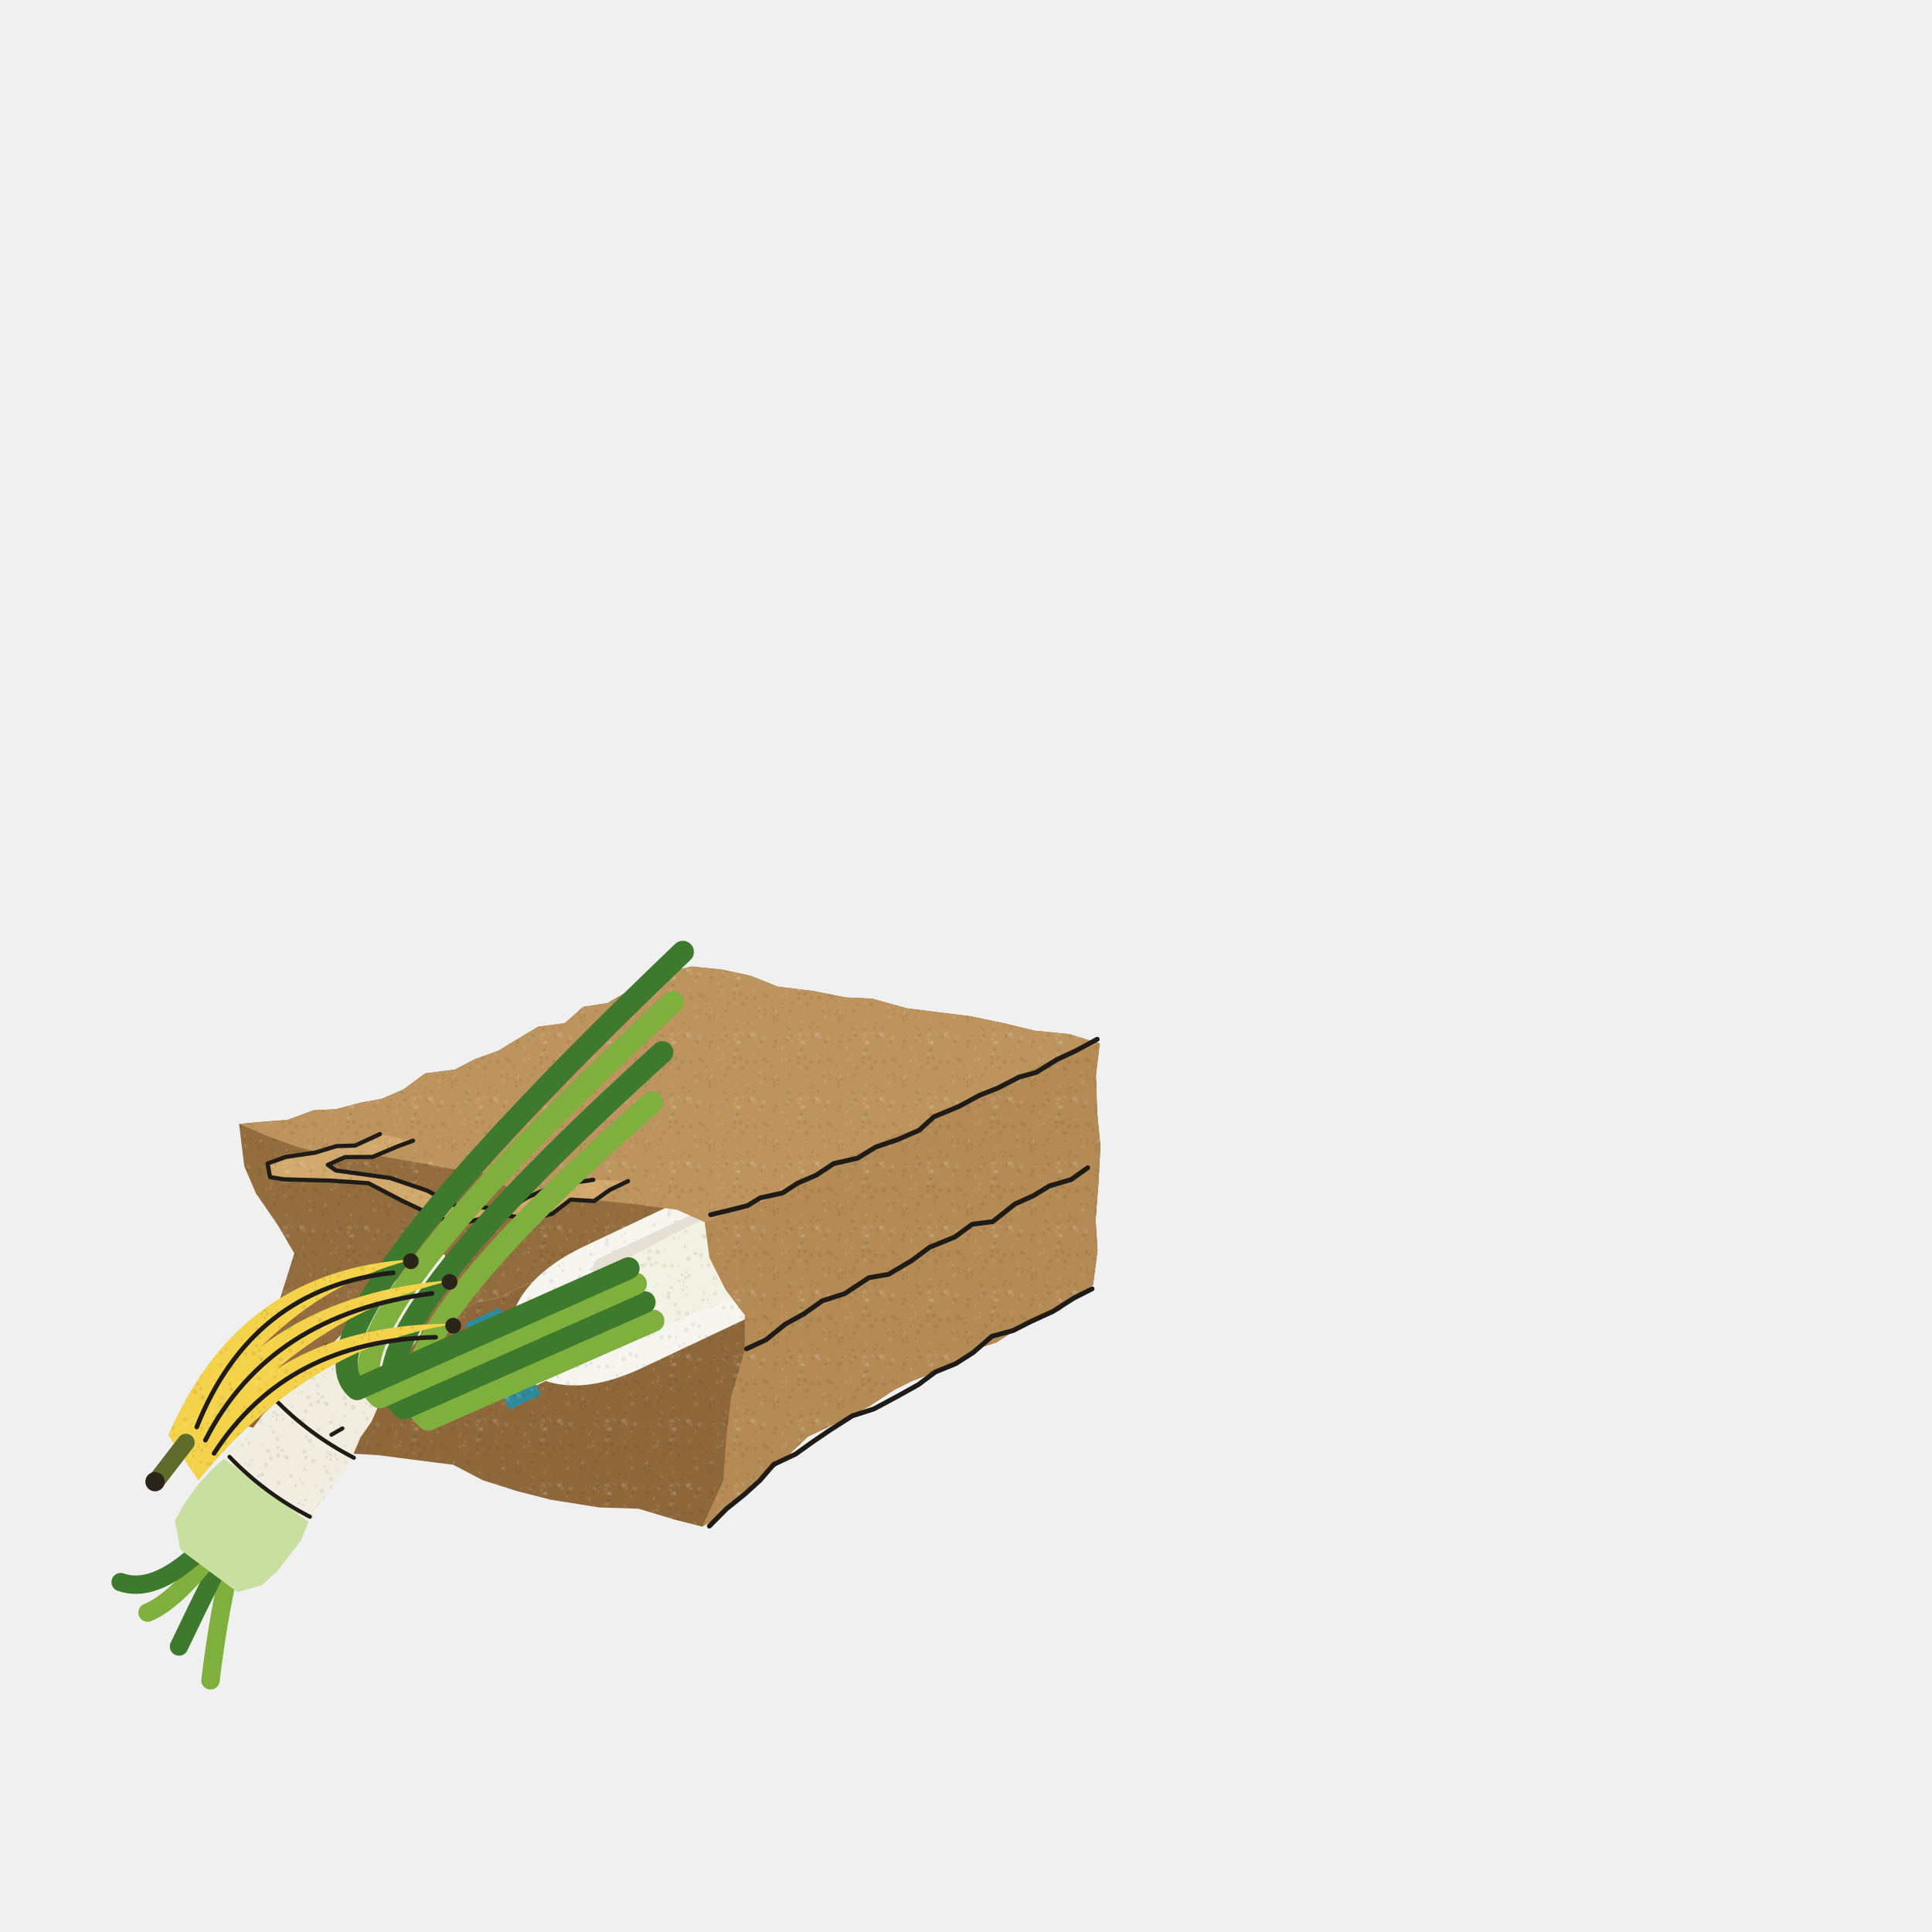
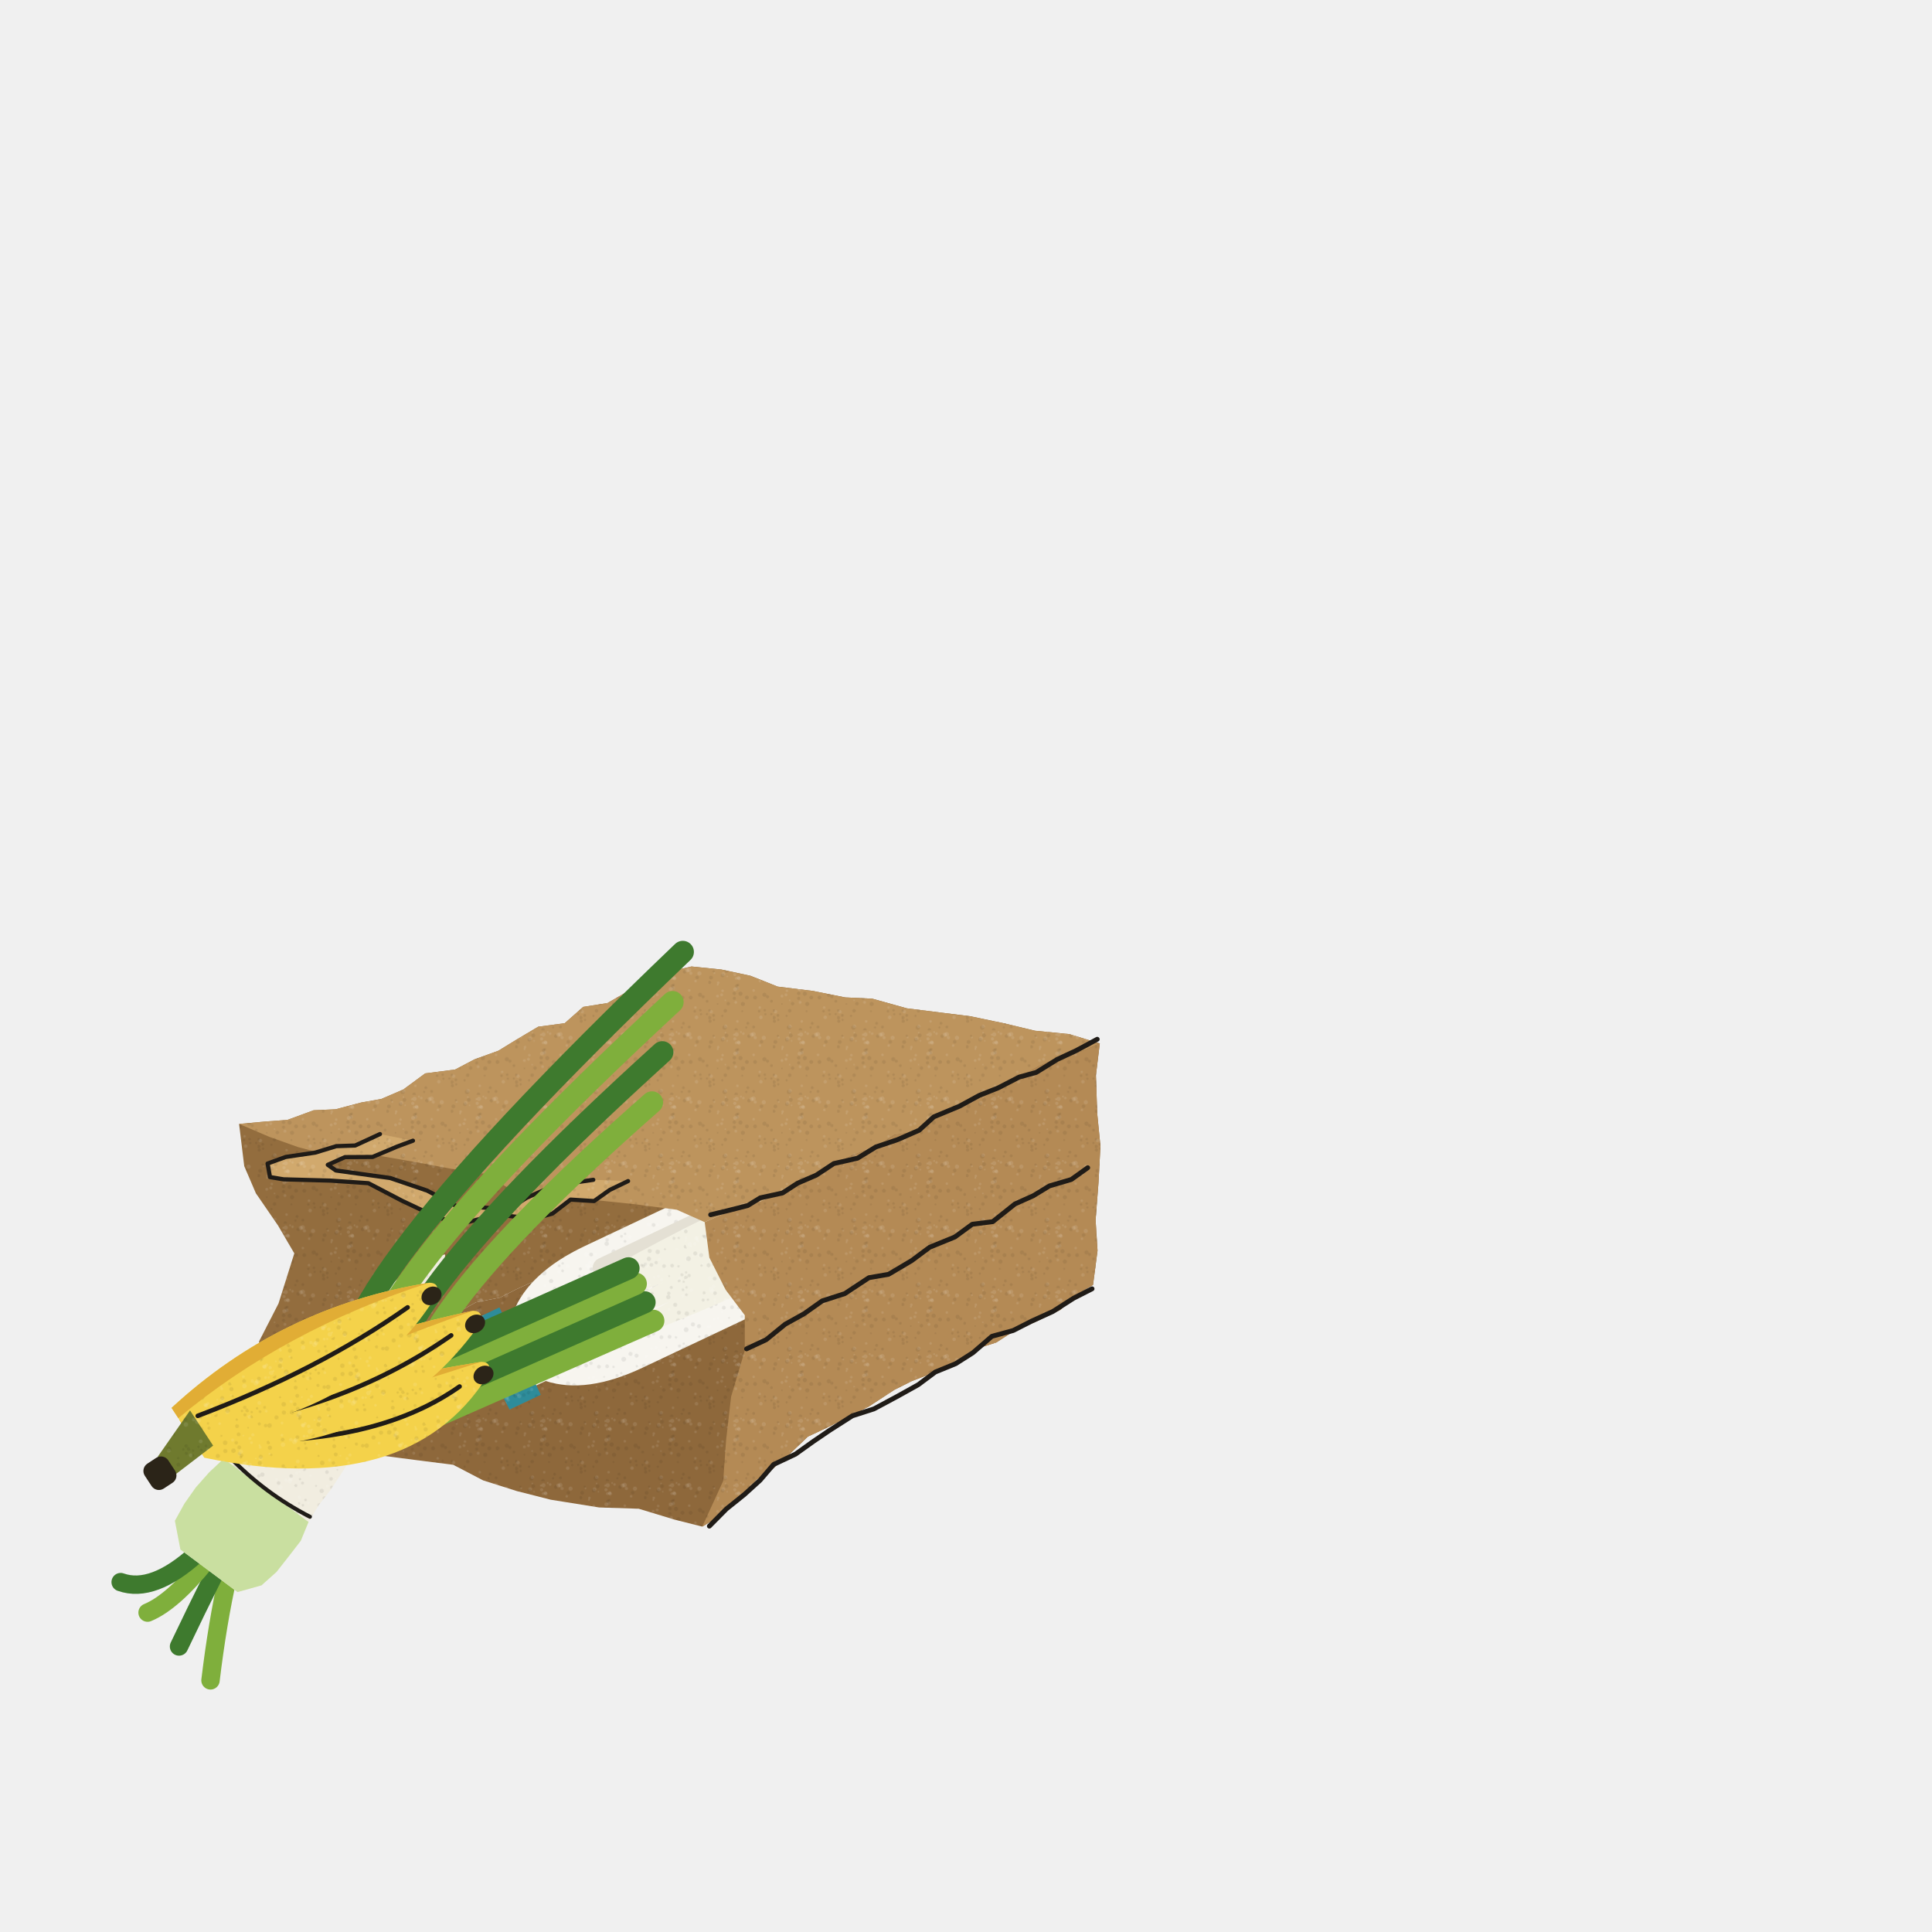
<svg xmlns="http://www.w3.org/2000/svg" width="1200" height="1200" viewBox="0 0 1200 1200">
  <defs>
    <pattern id="grain" width="40" height="40" patternUnits="userSpaceOnUse">
      <circle cx="23.5" cy="38.2" r="0.7" fill="#000" opacity="0.07" />
      <circle cx="28" cy="2.4" r="1.4" fill="#fff" opacity="0.1" />
      <circle cx="39.2" cy="21.9" r="0.9" fill="#000" opacity="0.07" />
      <circle cx="11.7" cy="6.5" r="0.5" fill="#fff" opacity="0.1" />
      <circle cx="33" cy="7.1" r="1.1" fill="#000" opacity="0.07" />
      <circle cx="16.1" cy="20.1" r="1" fill="#000" opacity="0.07" />
      <circle cx="29" cy="19.6" r="1.2" fill="#000" opacity="0.07" />
      <circle cx="24.5" cy="35.6" r="0.9" fill="#000" opacity="0.07" />
      <circle cx="10.7" cy="37.5" r="1.1" fill="#fff" opacity="0.1" />
      <circle cx="21.4" cy="23.6" r="1.3" fill="#000" opacity="0.07" />
      <circle cx="17.2" cy="39.7" r="1.1" fill="#000" opacity="0.07" />
      <circle cx="32" cy="9.4" r="0.8" fill="#fff" opacity="0.1" />
      <circle cx="0.7" cy="32.1" r="1.1" fill="#000" opacity="0.07" />
      <circle cx="1.7" cy="28.4" r="1.1" fill="#fff" opacity="0.1" />
      <circle cx="21.7" cy="2" r="0.8" fill="#fff" opacity="0.1" />
      <circle cx="39.1" cy="29.9" r="0.7" fill="#000" opacity="0.07" />
      <circle cx="3.7" cy="4.4" r="0.6" fill="#fff" opacity="0.1" />
      <circle cx="1" cy="34.3" r="1" fill="#000" opacity="0.07" />
      <circle cx="5.7" cy="23.6" r="0.5" fill="#000" opacity="0.07" />
      <circle cx="34.4" cy="4.6" r="1.3" fill="#fff" opacity="0.1" />
      <circle cx="12.3" cy="23.4" r="1.1" fill="#000" opacity="0.07" />
      <circle cx="23.9" cy="19.6" r="1.2" fill="#000" opacity="0.07" />
      <circle cx="10.5" cy="27.8" r="1.1" fill="#000" opacity="0.07" />
      <circle cx="1.6" cy="7.2" r="1.2" fill="#000" opacity="0.07" />
      <circle cx="26.8" cy="2.7" r="1.3" fill="#fff" opacity="0.1" />
      <circle cx="15.9" cy="2.7" r="0.6" fill="#fff" opacity="0.1" />
      <circle cx="34.8" cy="17.9" r="1.3" fill="#000" opacity="0.07" />
      <circle cx="0.7" cy="10.2" r="1" fill="#000" opacity="0.07" />
      <circle cx="29.1" cy="4.5" r="1" fill="#fff" opacity="0.1" />
      <circle cx="5.8" cy="11.6" r="0.6" fill="#fff" opacity="0.1" />
      <circle cx="21" cy="28.1" r="0.6" fill="#000" opacity="0.07" />
      <circle cx="3.2" cy="30.7" r="0.9" fill="#000" opacity="0.07" />
      <circle cx="28.1" cy="15.2" r="0.8" fill="#fff" opacity="0.1" />
      <circle cx="10.1" cy="38.2" r="1.4" fill="#000" opacity="0.07" />
      <circle cx="8.8" cy="15.4" r="0.8" fill="#fff" opacity="0.1" />
      <circle cx="17.5" cy="2.5" r="1.3" fill="#fff" opacity="0.1" />
      <circle cx="18" cy="13.9" r="1" fill="#000" opacity="0.07" />
      <circle cx="3.2" cy="3.4" r="0.7" fill="#000" opacity="0.07" />
      <circle cx="9.3" cy="5" r="1.2" fill="#fff" opacity="0.1" />
      <circle cx="18.1" cy="13.8" r="1.1" fill="#fff" opacity="0.1" />
      <circle cx="17" cy="22.6" r="0.9" fill="#fff" opacity="0.1" />
      <circle cx="17.3" cy="7.7" r="0.9" fill="#fff" opacity="0.1" />
      <circle cx="31.5" cy="28.1" r="0.8" fill="#000" opacity="0.07" />
      <circle cx="31.9" cy="25.8" r="0.8" fill="#fff" opacity="0.1" />
      <circle cx="10.6" cy="1.4" r="0.5" fill="#fff" opacity="0.1" />
      <circle cx="36.7" cy="19.1" r="1" fill="#000" opacity="0.07" />
      <circle cx="32.6" cy="31.9" r="1.1" fill="#fff" opacity="0.1" />
      <circle cx="20.2" cy="1.1" r="0.6" fill="#fff" opacity="0.1" />
      <circle cx="5.7" cy="18.7" r="0.9" fill="#fff" opacity="0.1" />
      <circle cx="17.5" cy="12.4" r="1" fill="#000" opacity="0.07" />
      <circle cx="8.2" cy="17.9" r="0.9" fill="#fff" opacity="0.1" />
      <circle cx="35.4" cy="30" r="0.7" fill="#000" opacity="0.07" />
      <circle cx="18.4" cy="11.8" r="0.8" fill="#000" opacity="0.07" />
      <circle cx="35" cy="27.5" r="0.8" fill="#000" opacity="0.07" />
      <circle cx="16.1" cy="17" r="1.1" fill="#000" opacity="0.07" />
      <circle cx="19.9" cy="17.2" r="1.3" fill="#000" opacity="0.07" />
      <circle cx="8.8" cy="5.8" r="1.2" fill="#000" opacity="0.07" />
      <circle cx="18.7" cy="7.3" r="1.1" fill="#fff" opacity="0.1" />
      <circle cx="25.2" cy="3.6" r="1.1" fill="#000" opacity="0.07" />
      <circle cx="16.6" cy="14.4" r="1.2" fill="#fff" opacity="0.1" />
      <circle cx="10.5" cy="21.3" r="0.5" fill="#fff" opacity="0.1" />
      <circle cx="3.4" cy="33.5" r="0.7" fill="#000" opacity="0.07" />
      <circle cx="18" cy="34.4" r="0.8" fill="#fff" opacity="0.1" />
      <circle cx="0.6" cy="27.7" r="0.9" fill="#000" opacity="0.07" />
      <circle cx="6.1" cy="10.4" r="0.8" fill="#fff" opacity="0.1" />
      <circle cx="11.2" cy="3.1" r="1.2" fill="#000" opacity="0.07" />
      <circle cx="19" cy="7.8" r="1.1" fill="#fff" opacity="0.1" />
      <circle cx="28.1" cy="37.9" r="0.9" fill="#000" opacity="0.07" />
      <circle cx="8.6" cy="31" r="0.7" fill="#000" opacity="0.07" />
      <circle cx="16.4" cy="5.3" r="1" fill="#fff" opacity="0.1" />
    </pattern>
  </defs>
  <polygon points="678.9,798.1 658.2,795.9 638.1,793.1 623,787.8 602,786.1 578.8,782.5 561.6,777.5 540.1,775 523,768.9 501.4,767.2 485.6,761.5 463.8,756.3 446.6,755.4 427.4,750.1 413.4,754.3 401.2,760.8 387,769.1 375.9,772.3 365.7,778.9 350.4,785.4 334.6,794.5 320.7,800.8 310.7,805.9 295.6,808.9 281.3,816.9 270.4,826.5 254.2,830.7 241.4,839.1 225.9,846.8 210.1,855.4 197.9,863 180.1,868.3 167.2,878.1 149.7,884.6 167.4,889.9 185.2,896.7 206.2,902.1 235.5,903.9 260.9,907.2 281.5,909.8 300.1,919.5 320.9,926.1 342.1,931.5 372.1,936.3 396.7,937.1 419.1,943.9 436.2,948.2 447.7,941.4 458.7,932.7 469.9,919 477.8,914.2 490.9,902.7 501.8,892.3 512.7,887.2 529.8,878.7 539.5,873.7 555.6,863.2 566.4,857.8 580.9,852.2 594.9,846.2 605.3,838.1 618.7,833.9 629.9,826.7 643.3,821 658.8,813.5 666.2,805.5" fill="#8e683b" />
  <polygon points="678.9,798.1 658.2,795.9 638.1,793.1 623,787.8 602,786.1 578.8,782.5 561.6,777.5 540.1,775 523,768.9 501.4,767.2 485.6,761.5 463.8,756.3 446.6,755.4 427.4,750.1 413.4,754.3 401.2,760.8 387,769.1 375.9,772.3 365.7,778.9 350.4,785.4 334.6,794.5 320.7,800.8 310.7,805.9 295.6,808.9 281.3,816.9 270.4,826.5 254.2,830.7 241.4,839.1 225.9,846.8 210.1,855.4 197.9,863 180.1,868.3 167.2,878.1 149.7,884.6 167.4,889.9 185.2,896.7 206.2,902.1 235.5,903.9 260.9,907.2 281.5,909.8 300.1,919.5 320.9,926.1 342.1,931.5 372.1,936.3 396.7,937.1 419.1,943.9 436.2,948.2 447.7,941.4 458.7,932.7 469.9,919 477.8,914.2 490.9,902.7 501.8,892.3 512.7,887.2 529.8,878.7 539.5,873.7 555.6,863.2 566.4,857.8 580.9,852.2 594.9,846.2 605.3,838.1 618.7,833.9 629.9,826.7 643.3,821 658.8,813.5 666.2,805.5" fill="url(#grain)" />
  <polygon points="427.4,750.1 427.1,728.9 427.8,708.7 429.8,684.6 430.1,662.8 425.3,642.1 426,624 429.5,600.3 413.2,604.1 400.3,609.9 389.3,616.1 377.3,623 362.2,625.4 350.8,635.5 334.3,637.7 320.5,645.9 309.6,652.6 294.7,658 282.7,664.3 264.1,666.7 250.5,676.7 236.8,682.6 224.3,684.8 208.4,689 194.8,689.6 178.5,695.6 164.8,696.6 148.5,698.1 151.7,724.3 158.9,741.1 172.7,761.2 182.8,778.5 173,809.6 161,833 158.6,858.1 149.7,884.6 167.2,878.1 180.1,868.3 197.9,863 210.1,855.4 225.9,846.8 241.4,839.1 254.2,830.7 270.4,826.5 281.3,816.9 295.6,808.9 310.7,805.9 320.7,800.8 334.6,794.5 350.4,785.4 365.7,778.9 375.9,772.3 387,769.1 401.2,760.8 413.4,754.3" fill="#936d3e" />
  <polygon points="427.4,750.1 427.1,728.9 427.8,708.7 429.8,684.6 430.1,662.8 425.3,642.1 426,624 429.5,600.3 413.2,604.1 400.3,609.9 389.3,616.1 377.3,623 362.2,625.4 350.8,635.5 334.3,637.7 320.5,645.9 309.6,652.6 294.7,658 282.7,664.3 264.1,666.7 250.5,676.7 236.8,682.6 224.3,684.8 208.4,689 194.8,689.6 178.5,695.6 164.8,696.6 148.5,698.1 151.7,724.3 158.9,741.1 172.7,761.2 182.8,778.5 173,809.6 161,833 158.6,858.1 149.7,884.6 167.2,878.1 180.1,868.3 197.9,863 210.1,855.4 225.9,846.8 241.4,839.1 254.2,830.7 270.4,826.5 281.3,816.9 295.6,808.9 310.7,805.9 320.7,800.8 334.6,794.5 350.4,785.4 365.7,778.9 375.9,772.3 387,769.1 401.2,760.8 413.4,754.3" fill="url(#grain)" />
  <polygon points="678.9,798.1 681.7,776.8 680.5,757.8 682.3,734.6 683.5,711.9 681.5,691.6 680.7,667.9 683.1,648.1 664.2,642.3 642.8,640.2 623.2,635.5 602.6,631.2 584.9,629 563.3,626.3 541.8,620.3 524.9,619.5 505,615.5 483,612.8 466.2,606.1 448.1,602.2 429.5,600.3 426,624 425.3,642.1 430.1,662.8 429.8,684.6 427.8,708.7 427.1,728.9 427.4,750.1 446.6,755.4 463.8,756.3 485.6,761.5 501.4,767.2 523,768.9 540.1,775 561.6,777.5 578.8,782.5 602,786.1 623,787.8 638.1,793.1 658.2,795.9" fill="#86623a" />
  <polygon points="678.9,798.1 681.7,776.8 680.5,757.8 682.3,734.6 683.5,711.9 681.5,691.6 680.7,667.9 683.1,648.1 664.2,642.3 642.8,640.2 623.2,635.5 602.6,631.2 584.9,629 563.3,626.3 541.8,620.3 524.9,619.5 505,615.5 483,612.8 466.2,606.1 448.1,602.2 429.5,600.3 426,624 425.3,642.1 430.1,662.8 429.8,684.6 427.8,708.7 427.1,728.9 427.4,750.1 446.6,755.4 463.8,756.3 485.6,761.5 501.4,767.2 523,768.9 540.1,775 561.6,777.5 578.8,782.5 602,786.1 623,787.8 638.1,793.1 658.2,795.9" fill="url(#grain)" />
  <g transform="translate(414.2 796.1) rotate(-115.3) scale(1.0726) translate(0 0)">
    <path d="M -39 98 Q -39 110 -27 110 L 27 110 Q 39 110 39 98 L 39 -34 Q 39 -70 22 -88 L 22 -98 L -22 -98 L -22 -88 Q -39 -70 -39 -34 Z" fill="#f7f5ef" />
    <path d="M -39 98 Q -39 110 -27 110 L 27 110 Q 39 110 39 98 L 39 -34 Q 39 -70 22 -88 L 22 -98 L -22 -98 L -22 -88 Q -39 -70 -39 -34 Z" fill="url(#grain)" />
    <path d="M 23 -30 L 23 96" stroke="#e4e0d4" stroke-width="12" stroke-linecap="round" />
    <polygon points="-28,-114 28,-116 28,-94 -28,-94" fill="#2e8c9a" />
    <polygon points="-28,-114 28,-116 28,-94 -28,-94" fill="url(#grain)" />
  </g>
  <g transform="translate(510.6 754.4) rotate(-115.3) scale(1.0601) translate(0 0)">
    <path d="M -21 0 Q -23 -60 -19 -120 L -9 -120 Q -5 -60 -7 0 Q -14 12 -21 0 Z" fill="#f3f1e4" />
    <path d="M -21 0 Q -23 -60 -19 -120 L -9 -120 Q -5 -60 -7 0 Q -14 12 -21 0 Z" fill="url(#grain)" />
    <path d="M -18 6 l -4 12 M -14 8 l 0 14 M -10 6 l 5 11" stroke="#e4e0d4" stroke-width="2" stroke-linecap="round" />
    <path d="M -9 0 Q -11 -60 -7 -120 L 3 -120 Q 7 -60 5 0 Q -2 12 -9 0 Z" fill="#f3f1e4" />
    <path d="M -9 0 Q -11 -60 -7 -120 L 3 -120 Q 7 -60 5 0 Q -2 12 -9 0 Z" fill="url(#grain)" />
    <path d="M -6 6 l -4 12 M -2 8 l 0 14 M 2 6 l 5 11" stroke="#e4e0d4" stroke-width="2" stroke-linecap="round" />
    <path d="M 3 0 Q 1 -60 5 -120 L 15 -120 Q 19 -60 17 0 Q 10 12 3 0 Z" fill="#f3f1e4" />
    <path d="M 3 0 Q 1 -60 5 -120 L 15 -120 Q 19 -60 17 0 Q 10 12 3 0 Z" fill="url(#grain)" />
    <path d="M 6 6 l -4 12 M 10 8 l 0 14 M 14 6 l 5 11" stroke="#e4e0d4" stroke-width="2" stroke-linecap="round" />
    <path d="M 13 0 Q 11 -60 15 -120 L 25 -120 Q 29 -60 27 0 Q 20 12 13 0 Z" fill="#f3f1e4" />
    <path d="M 13 0 Q 11 -60 15 -120 L 25 -120 Q 29 -60 27 0 Q 20 12 13 0 Z" fill="url(#grain)" />
    <path d="M 16 6 l -4 12 M 20 8 l 0 14 M 24 6 l 5 11" stroke="#e4e0d4" stroke-width="2" stroke-linecap="round" />
  </g>
  <g transform="translate(275.5 778.6) rotate(-233.3) scale(1.0384) translate(-24 -170)">
    <path d="M 256 158 q 26 -11.6 56 -28.8" fill="none" stroke="#7faf3c" stroke-width="11" stroke-linecap="round" />
    <path d="M 256 166 q 29 -5.2 51 -9.6" fill="none" stroke="#3e7a2e" stroke-width="11" stroke-linecap="round" />
    <path d="M 256 174 q 32 1.2 46 9.6" fill="none" stroke="#7faf3c" stroke-width="11" stroke-linecap="round" />
    <path d="M 256 181 q 35 6.8 41 26.4" fill="none" stroke="#3e7a2e" stroke-width="11" stroke-linecap="round" />
    <polygon points="24,168.8 35.8,161.4 47.6,158.5 59.4,155.8 71.2,152.1 83,151.6 94.8,149.8 106.6,147.6 118.4,147.2 130.2,144.5 142,144.1 153.8,141.2 165.6,140.4 177.4,139.7 189.2,139.9 201,138.8 212.8,135.8 224.6,136 236.4,136.3 248.2,138.7 260,147.8 260,190.4 248.2,203.3 236.4,204.9 224.6,205.2 212.8,204.2 201,202.1 189.2,202.1 177.4,199 165.6,199.1 153.8,197.1 142,197.2 130.2,194.1 118.4,194.7 106.6,191.1 94.8,189.4 83,187.7 71.2,187.4 59.4,184.3 47.6,182 35.8,178.6 24,169.1" fill="#f1ede0" />
    <polygon points="24,168.8 35.8,161.4 47.6,158.5 59.4,155.8 71.2,152.1 83,151.6 94.8,149.8 106.6,147.6 118.4,147.2 130.2,144.5 142,144.1 153.8,141.2 165.6,140.4 177.4,139.7 189.2,139.9 201,138.8 212.8,135.8 224.6,136 236.4,136.3 248.2,138.7 260,147.8 260,190.4 248.2,203.3 236.4,204.9 224.6,205.2 212.8,204.2 201,202.1 189.2,202.1 177.4,199 165.6,199.1 153.8,197.1 142,197.2 130.2,194.1 118.4,194.7 106.6,191.1 94.8,189.4 83,187.7 71.2,187.4 59.4,184.3 47.6,182 35.8,178.6 24,169.1" fill="url(#grain)" />
    <polygon points="201,138.8 212.8,135.8 224.6,136 236.4,136.3 248.2,138.7 260,147.8 260,190.4 248.2,203.3 236.4,204.9 224.6,205.2 212.8,204.2 201,202.1" fill="#c9dfa0" />
    <path d="M 110 146.8 q 5 23.2 0 46.4" fill="none" stroke="#1f1b17" stroke-width="2.4" stroke-linecap="round" />
    <path d="M 154 140 q 5 30 0 60" fill="none" stroke="#1f1b17" stroke-width="2.4" stroke-linecap="round" />
    <path d="M 198 140 q 5 30 0 60" fill="none" stroke="#1f1b17" stroke-width="2.4" stroke-linecap="round" />
    <path d="M 144 156 l 7 3" stroke="#1f1b17" stroke-width="2.4" stroke-linecap="round" />
  </g>
  <polygon points="683.1,648.1 673.6,652.4 657.1,656.9 645.2,662.2 631.6,669.8 621,675.2 605.7,681.3 595,688 580,693.7 567.7,703.1 555.4,704.9 545.8,711.3 528.2,718.1 516.7,724.4 505.2,730.7 495.3,734.9 483.1,741.3 472.7,746.1 460.5,747.7 450.2,753.5 437.7,759.1 420.4,751.4 394.7,748 369.8,745.4 339.4,742.3 318.1,739.7 302.8,729.3 280.5,726 260.4,722.2 232.8,717.4 206.1,718 185.2,712.5 167.5,706.2 148.5,698.1 164.8,696.6 178.5,695.6 194.8,689.6 208.4,689 224.3,684.8 236.8,682.6 250.5,676.7 264.1,666.7 282.7,664.3 294.7,658 309.6,652.6 320.5,645.9 334.3,637.7 350.8,635.5 362.2,625.4 377.3,623 389.3,616.1 400.3,609.9 413.2,604.1 429.5,600.3 448.1,602.2 466.2,606.1 483,612.8 505,615.5 524.9,619.5 541.8,620.3 563.3,626.3 584.9,629 602.6,631.2 623.2,635.5 642.8,640.2 664.2,642.3" fill="#bd945d" />
  <polygon points="683.1,648.1 673.6,652.4 657.1,656.9 645.2,662.2 631.6,669.8 621,675.2 605.7,681.3 595,688 580,693.7 567.7,703.1 555.4,704.9 545.8,711.3 528.2,718.1 516.7,724.4 505.2,730.7 495.3,734.9 483.1,741.3 472.7,746.1 460.5,747.7 450.2,753.5 437.7,759.1 420.4,751.4 394.7,748 369.8,745.4 339.4,742.3 318.1,739.7 302.8,729.3 280.5,726 260.4,722.2 232.8,717.4 206.1,718 185.2,712.5 167.5,706.2 148.5,698.1 164.8,696.6 178.5,695.6 194.8,689.6 208.4,689 224.3,684.8 236.8,682.6 250.5,676.7 264.1,666.7 282.7,664.3 294.7,658 309.6,652.6 320.5,645.9 334.3,637.7 350.8,635.5 362.2,625.4 377.3,623 389.3,616.1 400.3,609.9 413.2,604.1 429.5,600.3 448.1,602.2 466.2,606.1 483,612.8 505,615.5 524.9,619.5 541.8,620.3 563.3,626.3 584.9,629 602.6,631.2 623.2,635.5 642.8,640.2 664.2,642.3" fill="url(#grain)" />
  <polygon points="390.1,733.6 378.7,739.1 369,746 354.4,745.1 343.1,753.8 331.5,757 308.6,754.4 284.1,760.7 265.1,753.1 249.7,745.8 228.8,734.9 205.3,733.3 176.1,732.5 167.7,731.1 166.2,722.7 177.5,718.6 195.8,715.9 208.9,711.9 220.6,711.5 236,704.4 256.5,708.5 246.8,712.1 231.4,718.6 214.3,718.7 203.6,723.5 208.6,727 242.4,731.7 265.3,739.5 283,748.9 315.7,751.1 327.2,743.9 341,737.8 352.8,735.1 368.5,732.8" fill="#d1a96d" />
  <polygon points="390.1,733.6 378.7,739.1 369,746 354.4,745.1 343.1,753.8 331.5,757 308.6,754.4 284.1,760.7 265.1,753.1 249.7,745.8 228.8,734.9 205.3,733.3 176.1,732.5 167.7,731.1 166.2,722.7 177.5,718.6 195.8,715.9 208.9,711.9 220.6,711.5 236,704.4 256.5,708.5 246.8,712.1 231.4,718.6 214.3,718.7 203.6,723.5 208.6,727 242.4,731.7 265.3,739.5 283,748.9 315.7,751.1 327.2,743.9 341,737.8 352.8,735.1 368.5,732.8" fill="url(#grain)" />
  <polyline points="390.1,733.6 378.7,739.1 369,746 354.4,745.1 343.1,753.8 331.5,757 308.6,754.4 284.1,760.7 265.1,753.1 249.7,745.8 228.8,734.9 205.3,733.3 176.1,732.5 167.7,731.1 166.2,722.7 177.5,718.6 195.8,715.9 208.9,711.9 220.6,711.5 236,704.4" fill="none" stroke="#1f1b17" stroke-width="2.6" stroke-linecap="round" stroke-linejoin="round" />
  <polyline points="256.5,708.5 246.8,712.1 231.4,718.6 214.3,718.7 203.6,723.5 208.6,727 242.4,731.7 265.3,739.5 283,748.9 315.7,751.1 327.2,743.9 341,737.8 352.8,735.1 368.5,732.8" fill="none" stroke="#1f1b17" stroke-width="2.6" stroke-linecap="round" stroke-linejoin="round" />
  <polygon points="678.9,798.1 666.2,805.5 658.8,813.5 643.3,821 629.9,826.7 618.7,833.9 605.3,838.1 594.9,846.2 580.9,852.2 566.4,857.8 555.6,863.2 539.5,873.7 529.8,878.7 512.7,887.2 501.8,892.3 490.9,902.7 477.8,914.2 469.9,919 458.7,932.7 447.7,941.4 436.2,948.2 449.2,919.8 451,894.5 454.1,867.5 462.6,838.9 462.6,816.9 450.7,801.1 440.6,781.1 437.7,759.1 450.2,753.5 460.5,747.7 472.7,746.1 483.1,741.3 495.3,734.9 505.2,730.7 516.7,724.4 528.2,718.1 545.8,711.3 555.4,704.9 567.7,703.1 580,693.7 595,688 605.7,681.3 621,675.2 631.6,669.8 645.2,662.2 657.1,656.9 673.6,652.4 683.1,648.1 680.7,667.9 681.5,691.6 683.5,711.9 682.3,734.6 680.5,757.8 681.7,776.8" fill="#b48a55" />
  <polygon points="678.9,798.1 666.2,805.5 658.8,813.5 643.3,821 629.9,826.7 618.7,833.9 605.3,838.1 594.9,846.2 580.9,852.2 566.4,857.8 555.6,863.2 539.5,873.7 529.8,878.7 512.7,887.2 501.8,892.3 490.9,902.7 477.8,914.2 469.9,919 458.7,932.7 447.7,941.4 436.2,948.2 449.2,919.8 451,894.5 454.1,867.5 462.6,838.9 462.6,816.9 450.7,801.1 440.6,781.1 437.7,759.1 450.2,753.5 460.5,747.7 472.7,746.1 483.1,741.3 495.3,734.9 505.2,730.7 516.7,724.4 528.2,718.1 545.8,711.3 555.4,704.9 567.7,703.1 580,693.7 595,688 605.7,681.3 621,675.2 631.6,669.8 645.2,662.2 657.1,656.9 673.6,652.4 683.1,648.1 680.7,667.9 681.5,691.6 683.5,711.9 682.3,734.6 680.5,757.8 681.7,776.8" fill="url(#grain)" />
  <polyline points="678.3,800.5 666.9,806.3 653.9,814.6 640.9,820.5 629.3,826.4 616.1,830 604.3,840.2 593.6,847 580.9,852.2 570.3,860.1 557,867.5 542.8,875.1 529.4,879.4 515.3,888.4 505.3,895.2 494.1,903.2 480.5,909.6 472.1,919.4 462.3,928.3 451.2,937.2 440.6,947.9" fill="none" stroke="#1f1b17" stroke-width="3" stroke-linecap="round" stroke-linejoin="round" />
  <polyline points="675.6,725.3 665.4,732.6 651.8,736.6 641.8,742.7 630.4,747.8 616.6,758.8 603.9,760.4 593.1,768.3 577.4,774.7 566.4,782.9 551.9,791.5 539.7,793.6 524.7,803.5 510.7,808 499.4,816 487.7,822.5 475.9,832.1 463.7,837.8" fill="none" stroke="#1f1b17" stroke-width="3" stroke-linecap="round" stroke-linejoin="round" />
  <polyline points="681.5,645.5 668.3,652.6 656.7,658 643.6,666.1 633,669 620,675.7 608.2,680.4 595.9,687.1 580,693.7 570.9,702 557.4,707.9 544,712.4 532.6,719.4 517.9,722.7 507,729.9 495.4,734.9 486,741 472.2,744 464.4,748.8 451.8,752 441.4,754.5" fill="none" stroke="#1f1b17" stroke-width="3" stroke-linecap="round" stroke-linejoin="round" />
  <g transform="translate(510.6 754.4) rotate(-115.3) scale(1.0601) translate(0 0)">
    <path d="M -14 -116 L -10 -260 Q 38.8 -282 102 -62" fill="none" stroke="#7faf3c" stroke-width="13" stroke-linecap="round" stroke-linejoin="round" />
    <path d="M -2 -116 L 2 -270 Q 50.8 -292 126 -44" fill="none" stroke="#3e7a2e" stroke-width="13" stroke-linecap="round" stroke-linejoin="round" />
    <path d="M 10 -116 L 14 -280 Q 62.8 -302 150 -26" fill="none" stroke="#7faf3c" stroke-width="13" stroke-linecap="round" stroke-linejoin="round" />
    <path d="M 20 -116 L 24 -290 Q 72.8 -312 174 -8" fill="none" stroke="#3e7a2e" stroke-width="13" stroke-linecap="round" stroke-linejoin="round" />
  </g>
  <g transform="translate(185.9 844.5) rotate(-213.3) scale(1.089) translate(-120 -120)">
-     <path d="M 206 107 Q 120 146 34 88 Q 112 124 206 94 Z" fill="#f4d24a" />
-     <path d="M 206 107 Q 120 146 34 88 Q 112 124 206 94 Z" fill="url(#grain)" />
-     <path d="M 190 102 Q 120 133 48 88" fill="none" stroke="#1f1b17" stroke-width="2.6" stroke-linecap="round" />
-     <circle cx="36" cy="88" r="4.5" fill="#2b2418" />
-     <path d="M 206 116 Q 120 164 22 110 Q 112 142 206 103 Z" fill="#f4d24a" />
-     <path d="M 206 116 Q 120 164 22 110 Q 112 142 206 103 Z" fill="url(#grain)" />
-     <path d="M 190 111 Q 120 151 36 110" fill="none" stroke="#1f1b17" stroke-width="2.6" stroke-linecap="round" />
-     <circle cx="24" cy="110" r="4.5" fill="#2b2418" />
-     <path d="M 206 125 Q 120 182 34 132 Q 112 160 206 112 Z" fill="#f4d24a" />
-     <path d="M 206 125 Q 120 182 34 132 Q 112 160 206 112 Z" fill="url(#grain)" />
-     <path d="M 190 120 Q 120 169 48 132" fill="none" stroke="#1f1b17" stroke-width="2.6" stroke-linecap="round" />
-     <circle cx="36" cy="132" r="4.5" fill="#2b2418" />
-     <path d="M 200 116 l 26 -9" stroke="#5e6b2a" stroke-width="10" stroke-linecap="round" />
-     <circle cx="227" cy="107" r="5.5" fill="#2b2418" />
+     <path d="M 196 103 Q 112 19 36 53 Q 28 58 34 62 Q 112 97 196 121 Z" fill="#f4d24a" />
+     <path d="M 196 103 Q 112 19 36 53 Q 28 58 34 62 Q 112 97 196 121 Z" fill="url(#grain)" />
+     <path d="M 196 121 Q 112 97 34 62 Q 118 85 196 114 Z" fill="#e1ad35" />
+     <path d="M 186 109 Q 114 55 52 57" fill="none" stroke="#1f1b17" stroke-width="2.6" stroke-linecap="round" />
+     <ellipse cx="37" cy="55" rx="6" ry="5" fill="#2b2418" />
+     <path d="M 196 111 Q 112 46 24 80 Q 16 85 22 89 Q 112 124 196 129 Z" fill="#f4d24a" />
+     <path d="M 196 111 Q 112 46 24 80 Q 16 85 22 89 Q 112 124 196 129 Z" fill="url(#grain)" />
+     <path d="M 196 129 Q 112 124 22 89 Q 118 112 196 122 Z" fill="#e1ad35" />
+     <path d="M 186 117 Q 114 82 40 84" fill="none" stroke="#1f1b17" stroke-width="2.6" stroke-linecap="round" />
+     <ellipse cx="25" cy="82" rx="6" ry="5" fill="#2b2418" />
+     <path d="M 196 119 Q 112 73 36 107 Q 28 112 34 116 Q 112 151 196 137 Z" fill="#f4d24a" />
+     <path d="M 196 119 Q 112 73 36 107 Q 28 112 34 116 Q 112 151 196 137 Z" fill="url(#grain)" />
+     <path d="M 196 137 Q 112 151 34 116 Q 118 139 196 130 Z" fill="#e1ad35" />
+     <path d="M 186 125 Q 114 109 52 111" fill="none" stroke="#1f1b17" stroke-width="2.6" stroke-linecap="round" />
+     <ellipse cx="37" cy="109" rx="6" ry="5" fill="#2b2418" />
+     <path d="M 188 106 L 216 104 L 218 118 L 188 130 Z" fill="#6f7a2e" />
+     <path d="M 188 106 L 216 104 L 218 118 L 188 130 Z" fill="url(#grain)" />
+     <rect x="214" y="101" width="16" height="17" rx="5" fill="#2b2418" />
  </g>
</svg>
